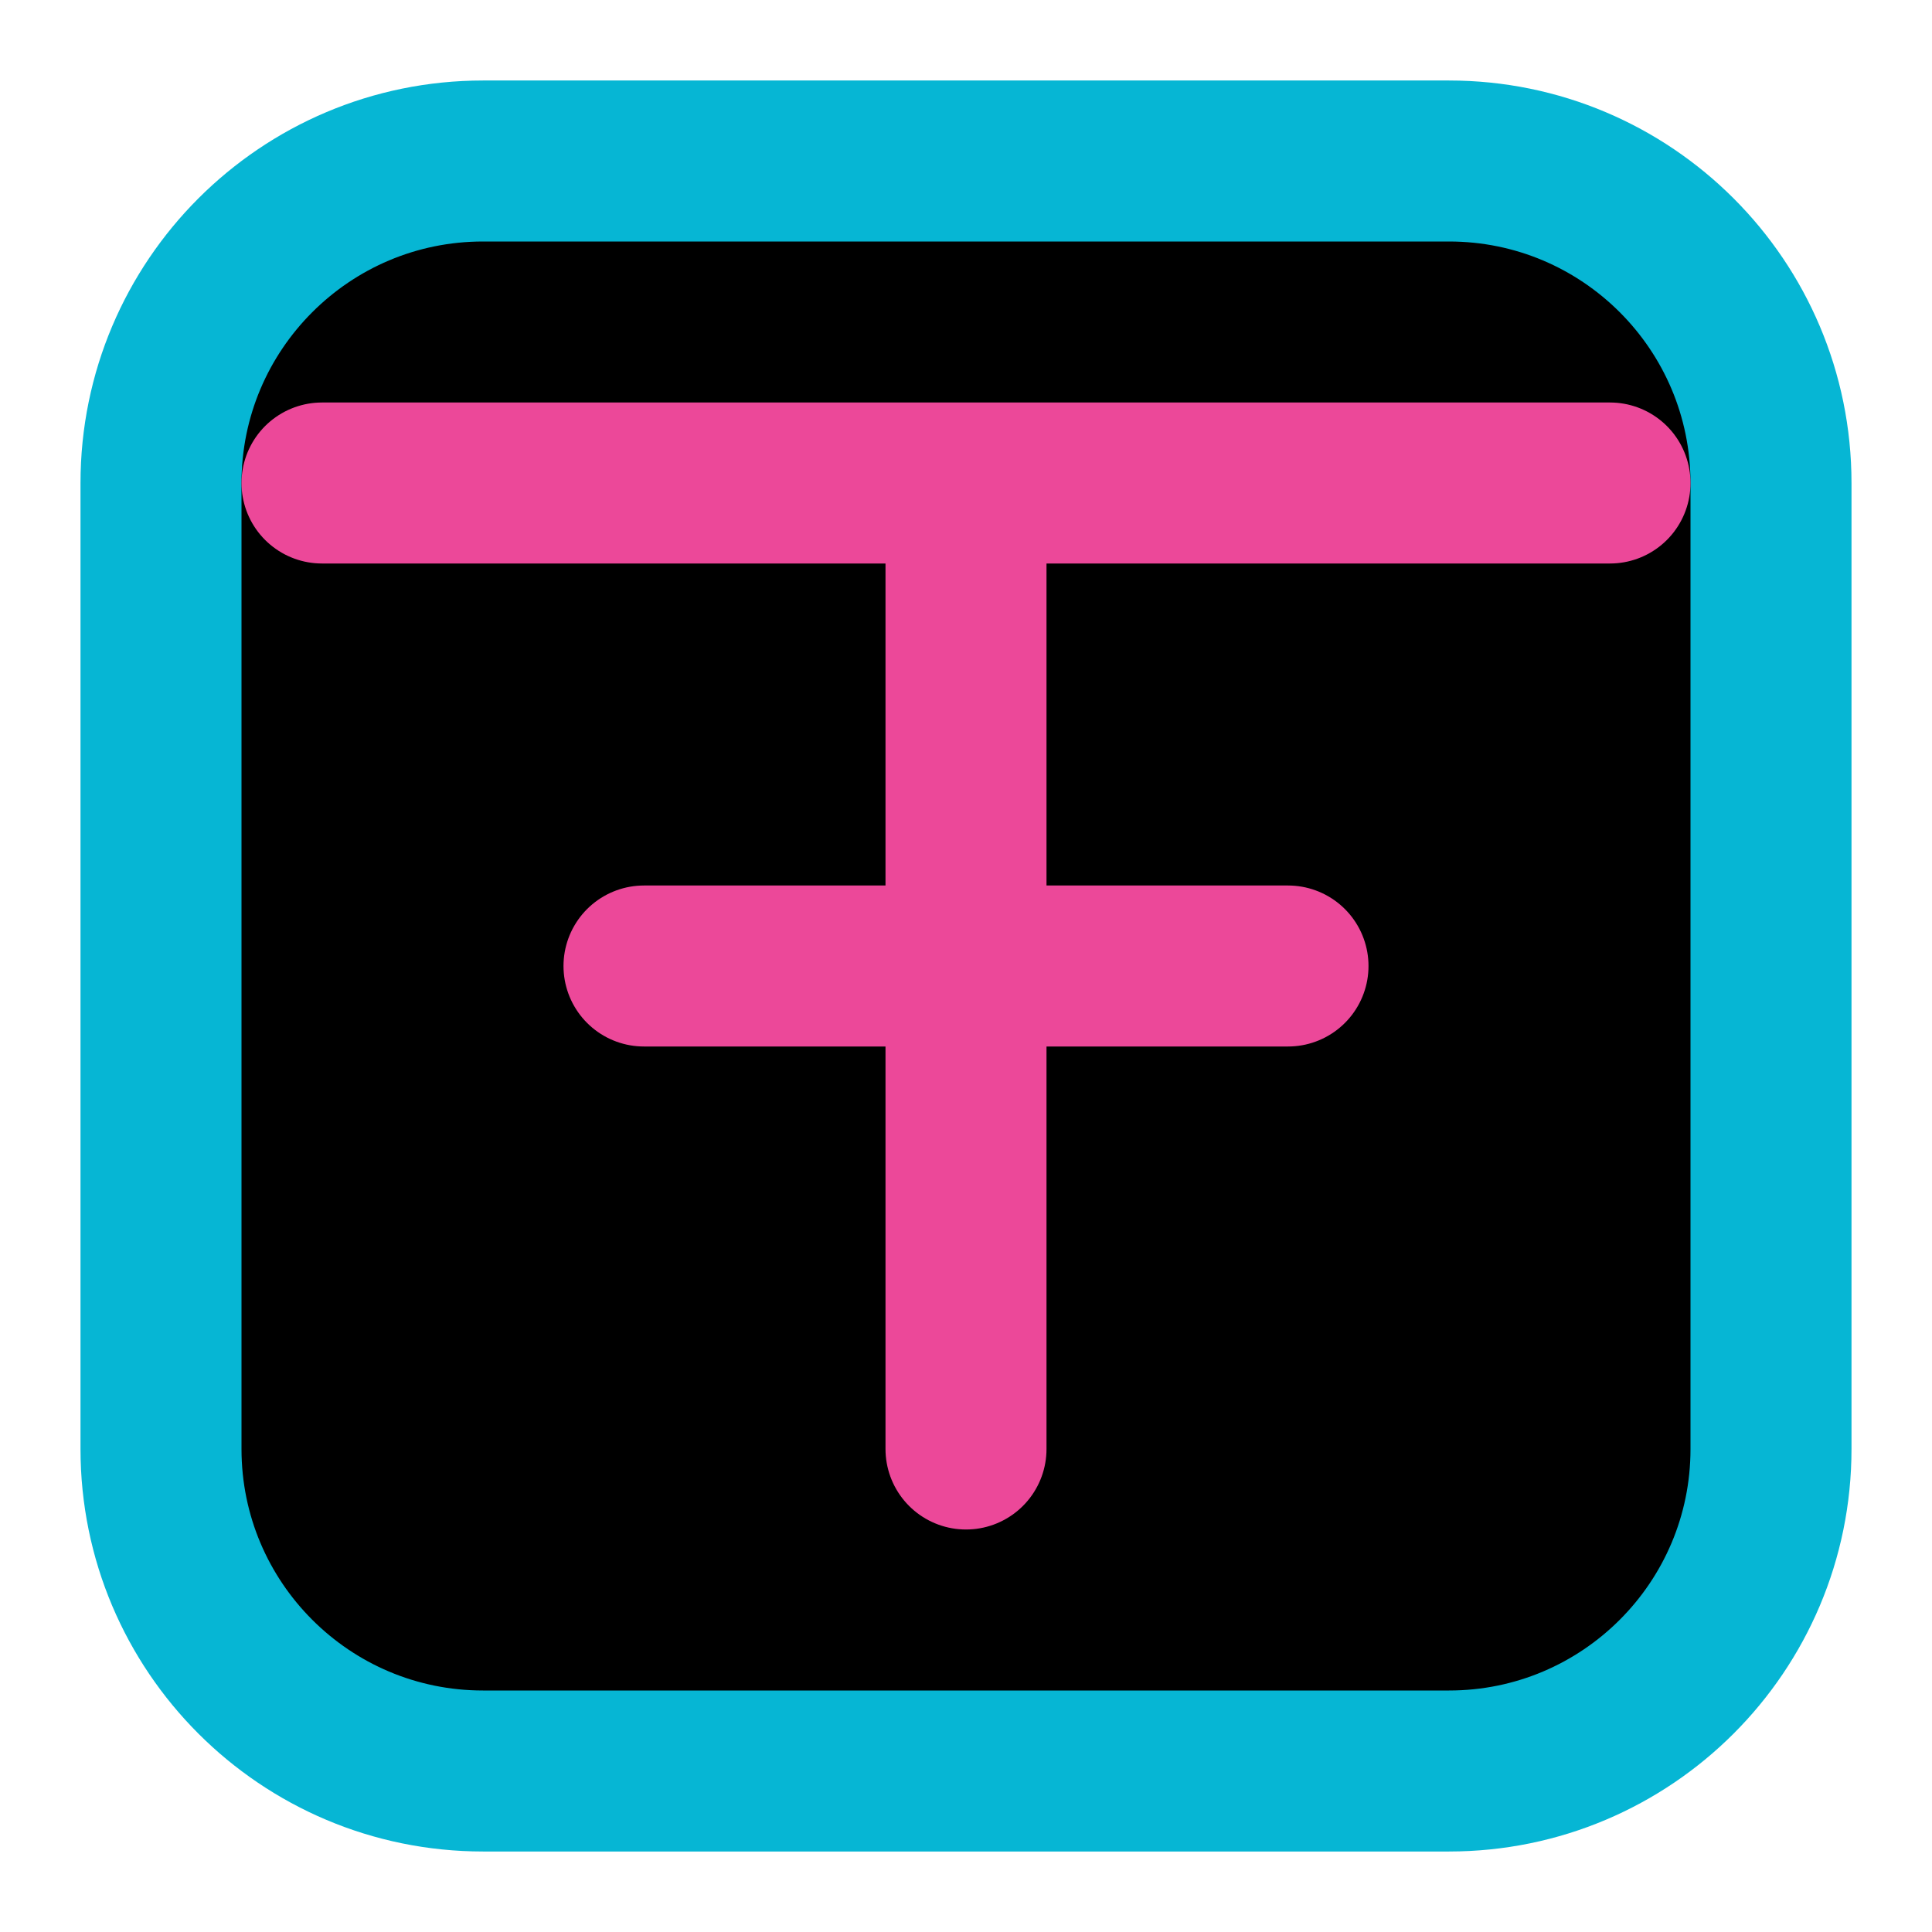
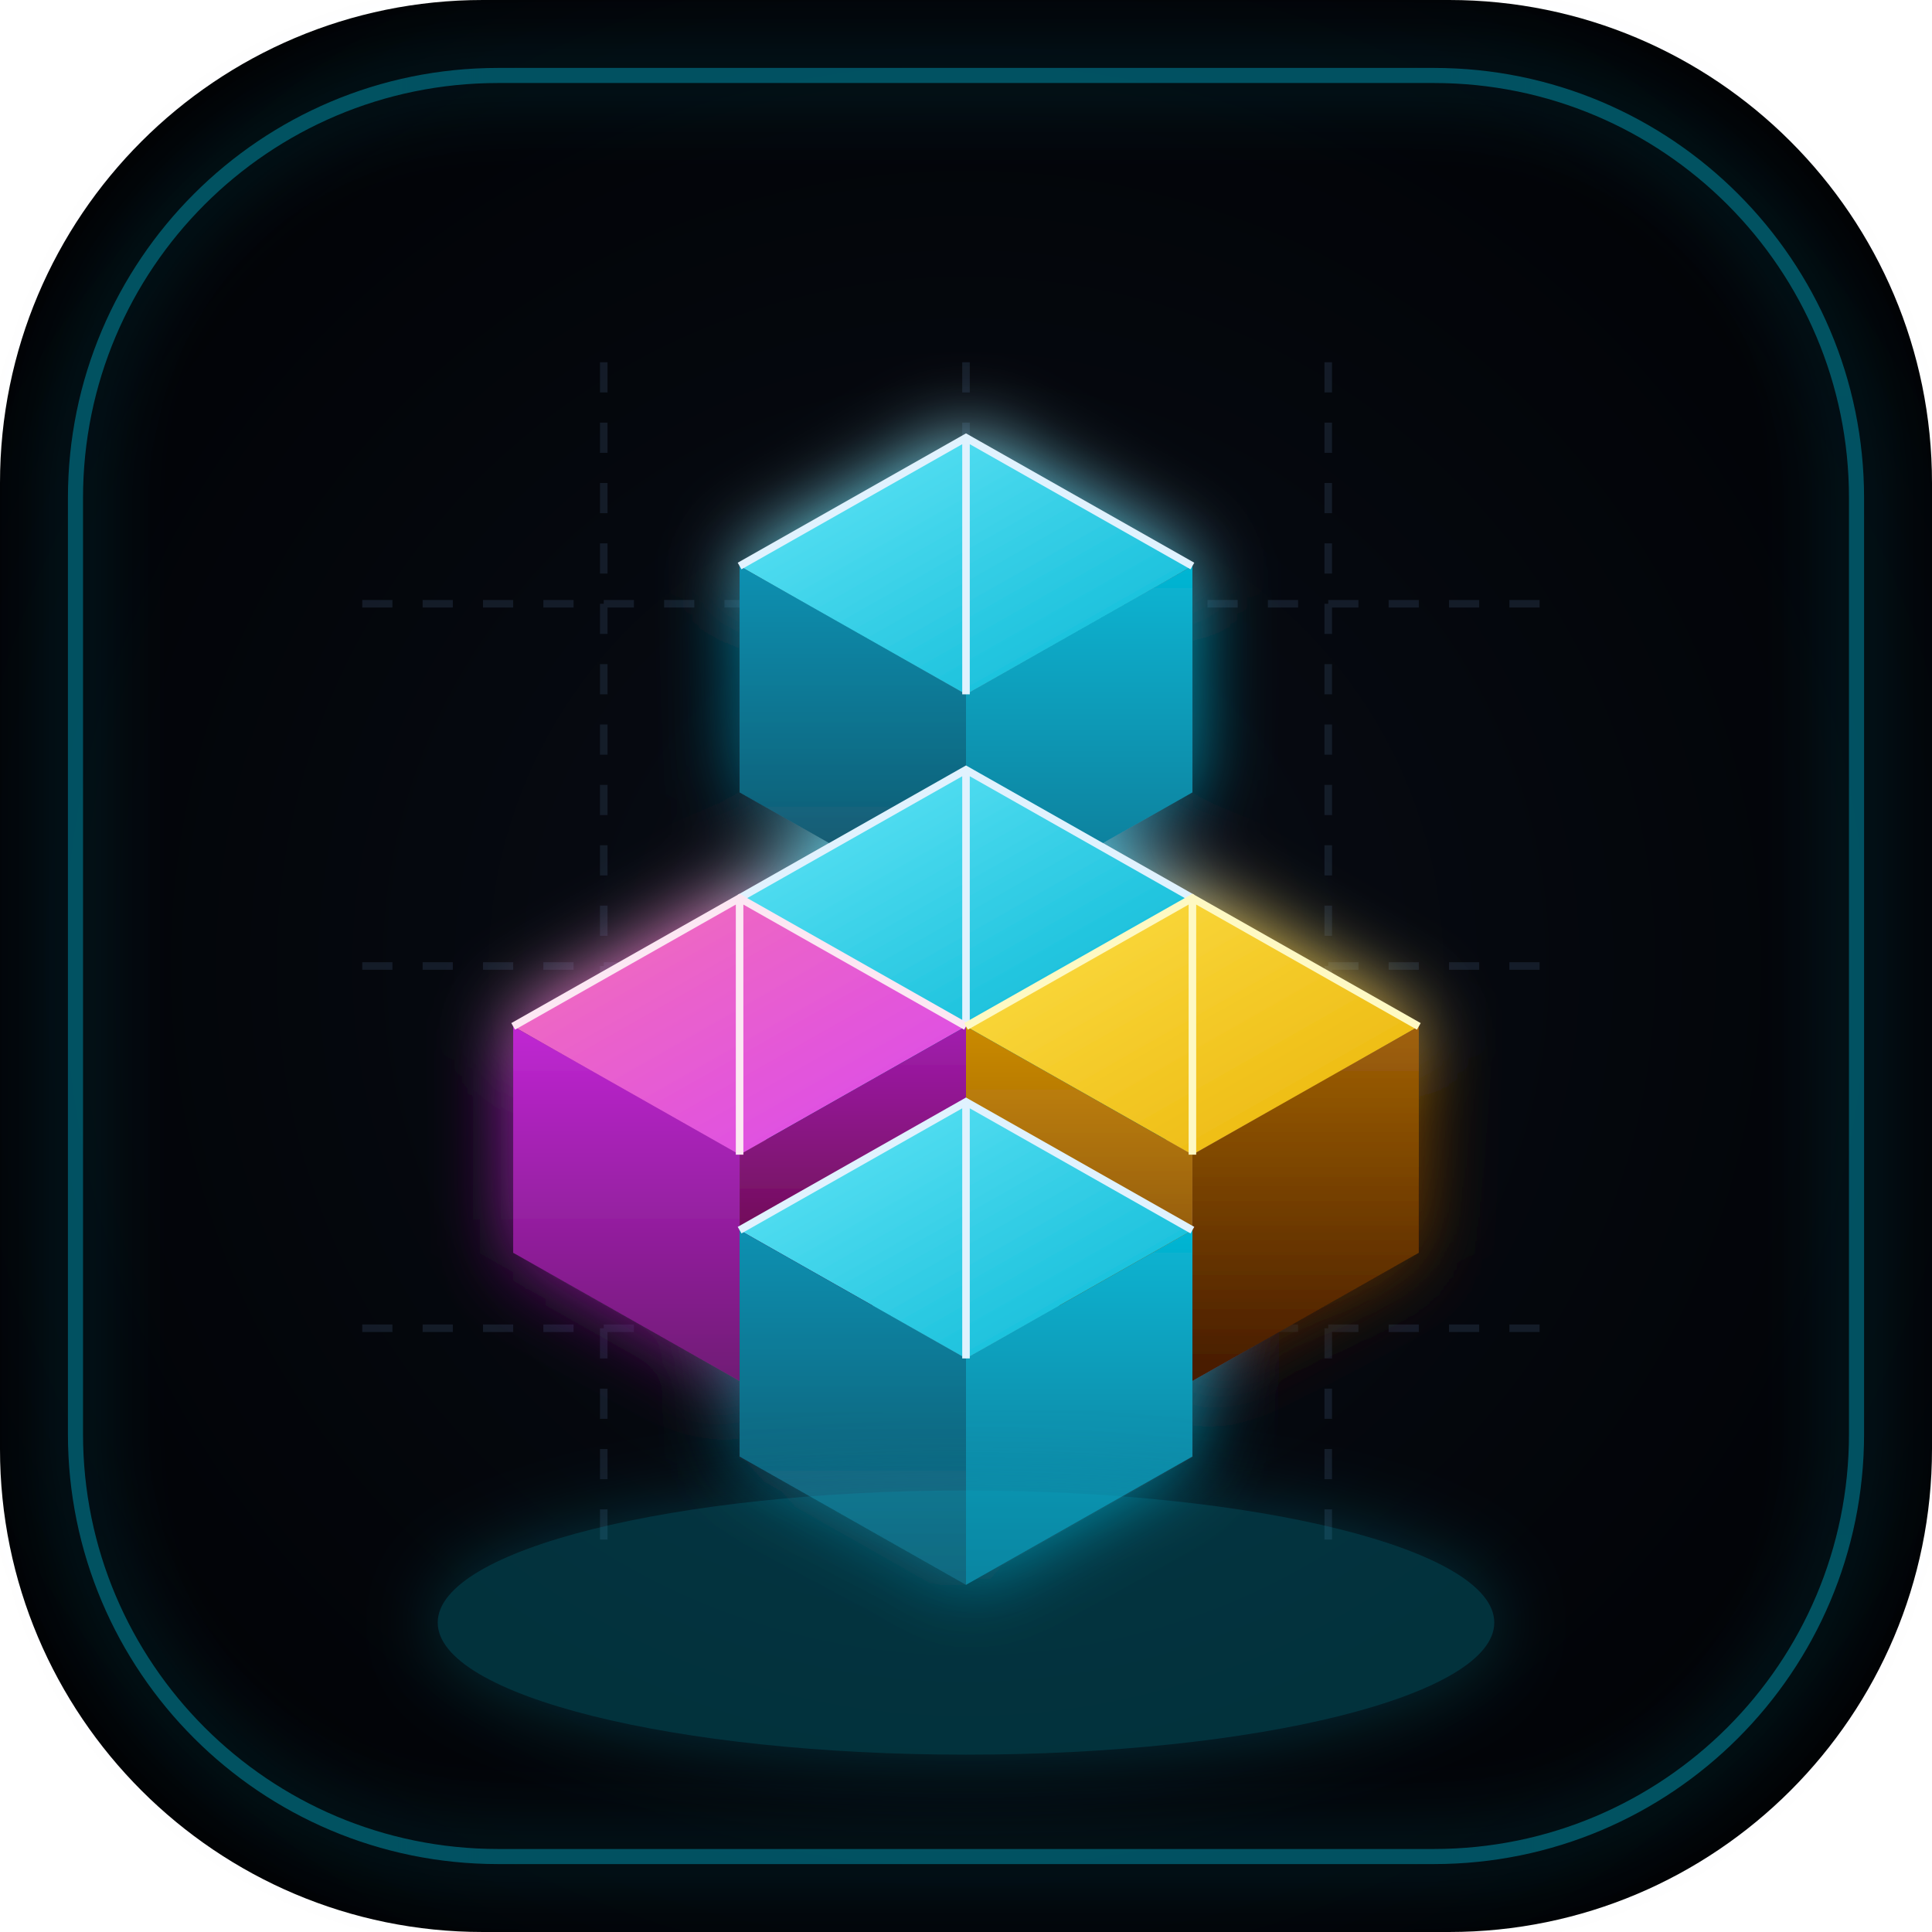
- <svg xmlns="http://www.w3.org/2000/svg" viewBox="0 0 24 24" width="32" height="32" fill="none" stroke="#06b6d4" stroke-width="2" stroke-linecap="round" stroke-linejoin="round">
-   <rect x="2" y="2" width="20" height="20" rx="4" fill="#000000" />
-   <path d="M4 6h16M12 6v12M8 12h8" stroke="#ec4899" />
+ <svg xmlns="http://www.w3.org/2000/svg" viewBox="0 0 512 512" width="100%" height="100%">
+   <defs>
+     <radialGradient id="bgGrad" cx="50%" cy="50%" r="70%">
+       <stop offset="0%" stop-color="#090d16" />
+       <stop offset="70%" stop-color="#020408" />
+       <stop offset="100%" stop-color="#000000" />
+     </radialGradient>
+     <filter id="neonGlow" x="-30%" y="-30%" width="160%" height="160%">
+       <feGaussianBlur stdDeviation="10" result="blur" />
+       <feMerge>
+         <feMergeNode in="blur" />
+         <feMergeNode in="SourceGraphic" />
+       </feMerge>
+     </filter>
+     <linearGradient id="cyanTop" x1="0%" y1="0%" x2="100%" y2="100%">
+       <stop offset="0%" stop-color="#67e8f9" />
+       <stop offset="100%" stop-color="#06b6d4" />
+     </linearGradient>
+     <linearGradient id="cyanLeft" x1="0%" y1="0%" x2="0%" y2="100%">
+       <stop offset="0%" stop-color="#0891b2" />
+       <stop offset="100%" stop-color="#164e63" />
+     </linearGradient>
+     <linearGradient id="cyanRight" x1="0%" y1="0%" x2="0%" y2="100%">
+       <stop offset="0%" stop-color="#06b6d4" />
+       <stop offset="100%" stop-color="#0e7490" />
+     </linearGradient>
+     <linearGradient id="magTop" x1="0%" y1="0%" x2="100%" y2="100%">
+       <stop offset="0%" stop-color="#f472b6" />
+       <stop offset="100%" stop-color="#d946ef" />
+     </linearGradient>
+     <linearGradient id="magLeft" x1="0%" y1="0%" x2="0%" y2="100%">
+       <stop offset="0%" stop-color="#c026d3" />
+       <stop offset="100%" stop-color="#701a75" />
+     </linearGradient>
+     <linearGradient id="magRight" x1="0%" y1="0%" x2="0%" y2="100%">
+       <stop offset="0%" stop-color="#a21caf" />
+       <stop offset="100%" stop-color="#4c0519" />
+     </linearGradient>
+     <linearGradient id="goldTop" x1="0%" y1="0%" x2="100%" y2="100%">
+       <stop offset="0%" stop-color="#fde047" />
+       <stop offset="100%" stop-color="#eab308" />
+     </linearGradient>
+     <linearGradient id="goldLeft" x1="0%" y1="0%" x2="0%" y2="100%">
+       <stop offset="0%" stop-color="#ca8a04" />
+       <stop offset="100%" stop-color="#713f12" />
+     </linearGradient>
+     <linearGradient id="goldRight" x1="0%" y1="0%" x2="0%" y2="100%">
+       <stop offset="0%" stop-color="#a16207" />
+       <stop offset="100%" stop-color="#451a03" />
+     </linearGradient>
+   </defs>
+   <rect width="512" height="512" rx="128" fill="url(#bgGrad)" />
+   <rect x="20" y="20" width="472" height="472" rx="112" fill="none" stroke="#06b6d4" stroke-width="4" stroke-opacity="0.4" filter="url(#neonGlow)" />
+   <path d="M 96 160 L 416 160 M 96 256 L 416 256 M 96 352 L 416 352 M 160 96 L 160 416 M 256 96 L 256 416 M 352 96 L 352 416" stroke="#1e293b" stroke-width="2" stroke-dasharray="8 8" opacity="0.6" />
+   <g filter="url(#neonGlow)">
+     <g transform="translate(256, 150)">
+       <polygon points="0,-34 60,0 0,34 -60,0" fill="url(#cyanTop)" />
+       <polygon points="-60,0 0,34 0,94 -60,60" fill="url(#cyanLeft)" />
+       <polygon points="0,34 60,0 60,60 0,94" fill="url(#cyanRight)" />
+       <path d="M -60,0 L 0,-34 L 60,0 M 0,-34 L 0,34" stroke="#e0f2fe" stroke-width="2" fill="none" />
+     </g>
+     <g transform="translate(256, 238)">
+       <polygon points="0,-34 60,0 0,34 -60,0" fill="url(#cyanTop)" />
+       <polygon points="-60,0 0,34 0,94 -60,60" fill="url(#cyanLeft)" />
+       <polygon points="0,34 60,0 60,60 0,94" fill="url(#cyanRight)" />
+       <path d="M -60,0 L 0,-34 L 60,0 M 0,-34 L 0,34" stroke="#e0f2fe" stroke-width="2" fill="none" />
+     </g>
+     <g transform="translate(196, 272)">
+       <polygon points="0,-34 60,0 0,34 -60,0" fill="url(#magTop)" />
+       <polygon points="-60,0 0,34 0,94 -60,60" fill="url(#magLeft)" />
+       <polygon points="0,34 60,0 60,60 0,94" fill="url(#magRight)" />
+       <path d="M -60,0 L 0,-34 L 60,0 M 0,-34 L 0,34" stroke="#fce7f3" stroke-width="2" fill="none" />
+     </g>
+     <g transform="translate(316, 272)">
+       <polygon points="0,-34 60,0 0,34 -60,0" fill="url(#goldTop)" />
+       <polygon points="-60,0 0,34 0,94 -60,60" fill="url(#goldLeft)" />
+       <polygon points="0,34 60,0 60,60 0,94" fill="url(#goldRight)" />
+       <path d="M -60,0 L 0,-34 L 60,0 M 0,-34 L 0,34" stroke="#fef9c3" stroke-width="2" fill="none" />
+     </g>
+     <g transform="translate(256, 326)">
+       <polygon points="0,-34 60,0 0,34 -60,0" fill="url(#cyanTop)" />
+       <polygon points="-60,0 0,34 0,94 -60,60" fill="url(#cyanLeft)" />
+       <polygon points="0,34 60,0 60,60 0,94" fill="url(#cyanRight)" />
+       <path d="M -60,0 L 0,-34 L 60,0 M 0,-34 L 0,34" stroke="#e0f2fe" stroke-width="2" fill="none" />
+     </g>
+   </g>
+   <ellipse cx="256" cy="430" rx="140" ry="35" fill="#06b6d4" opacity="0.25" filter="url(#neonGlow)" />
</svg>
